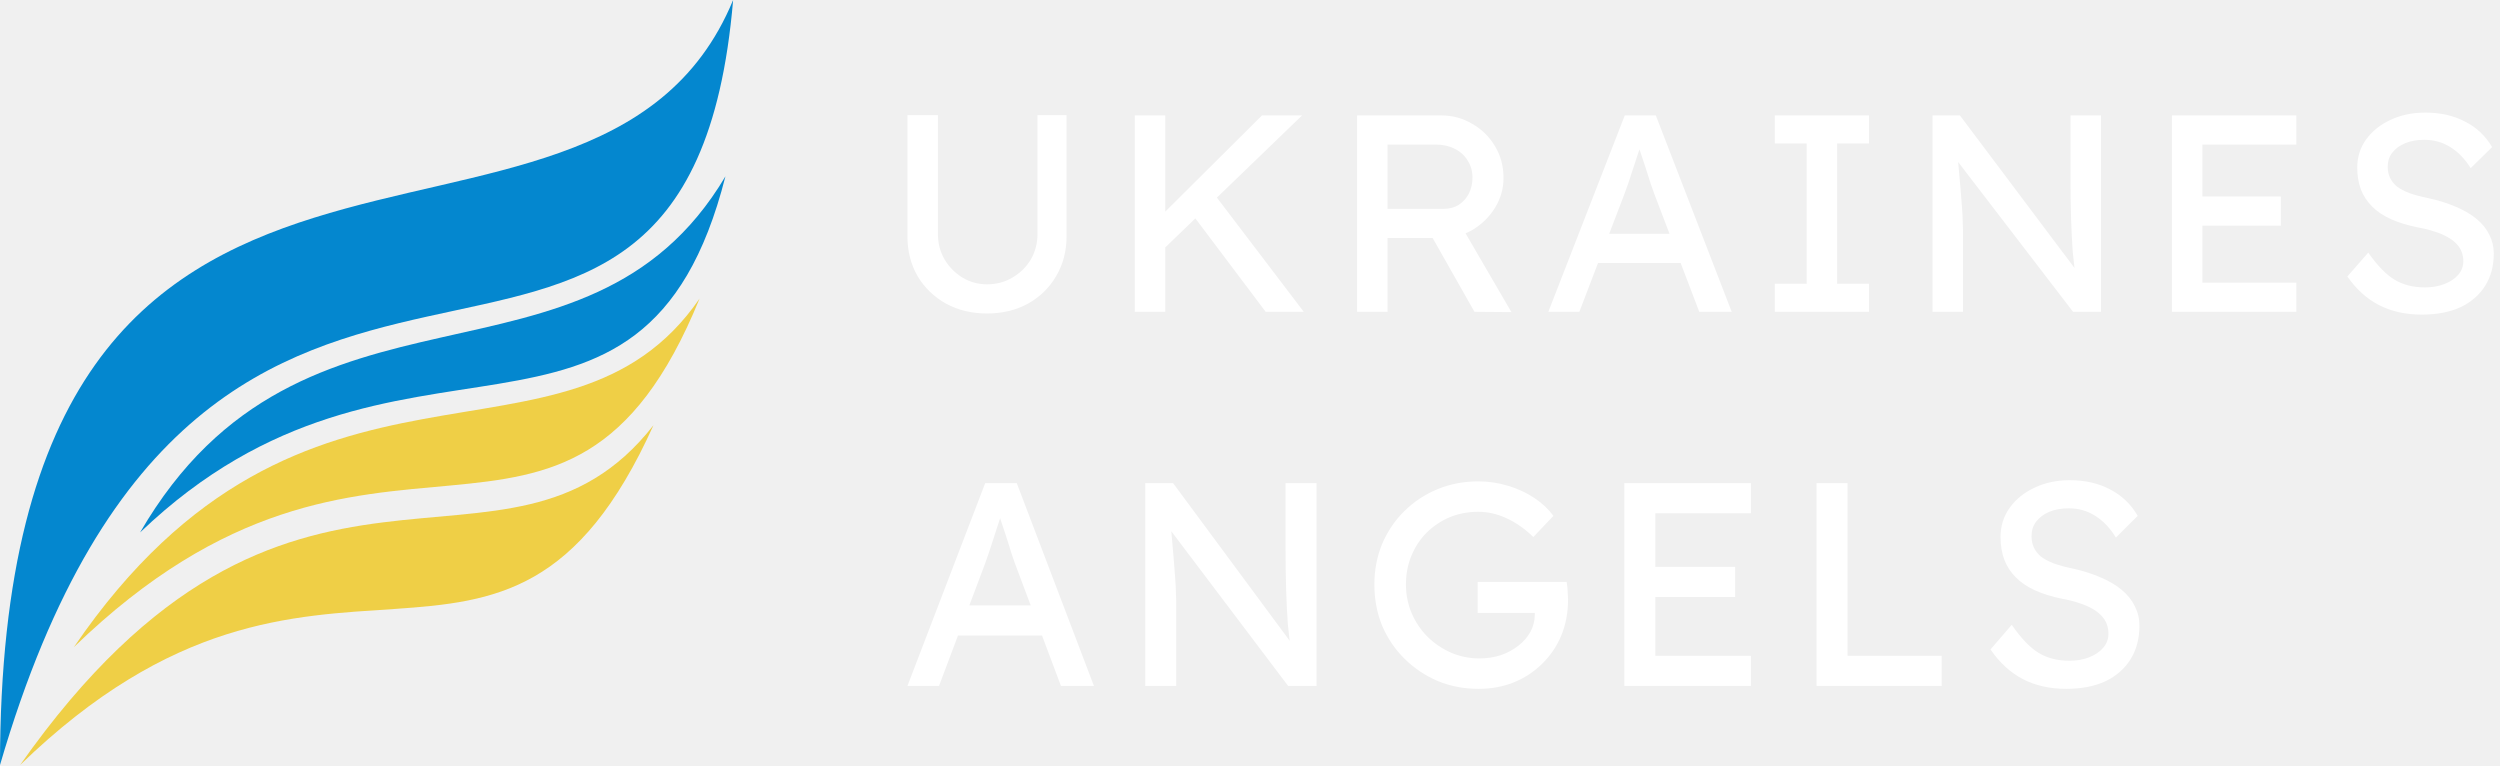
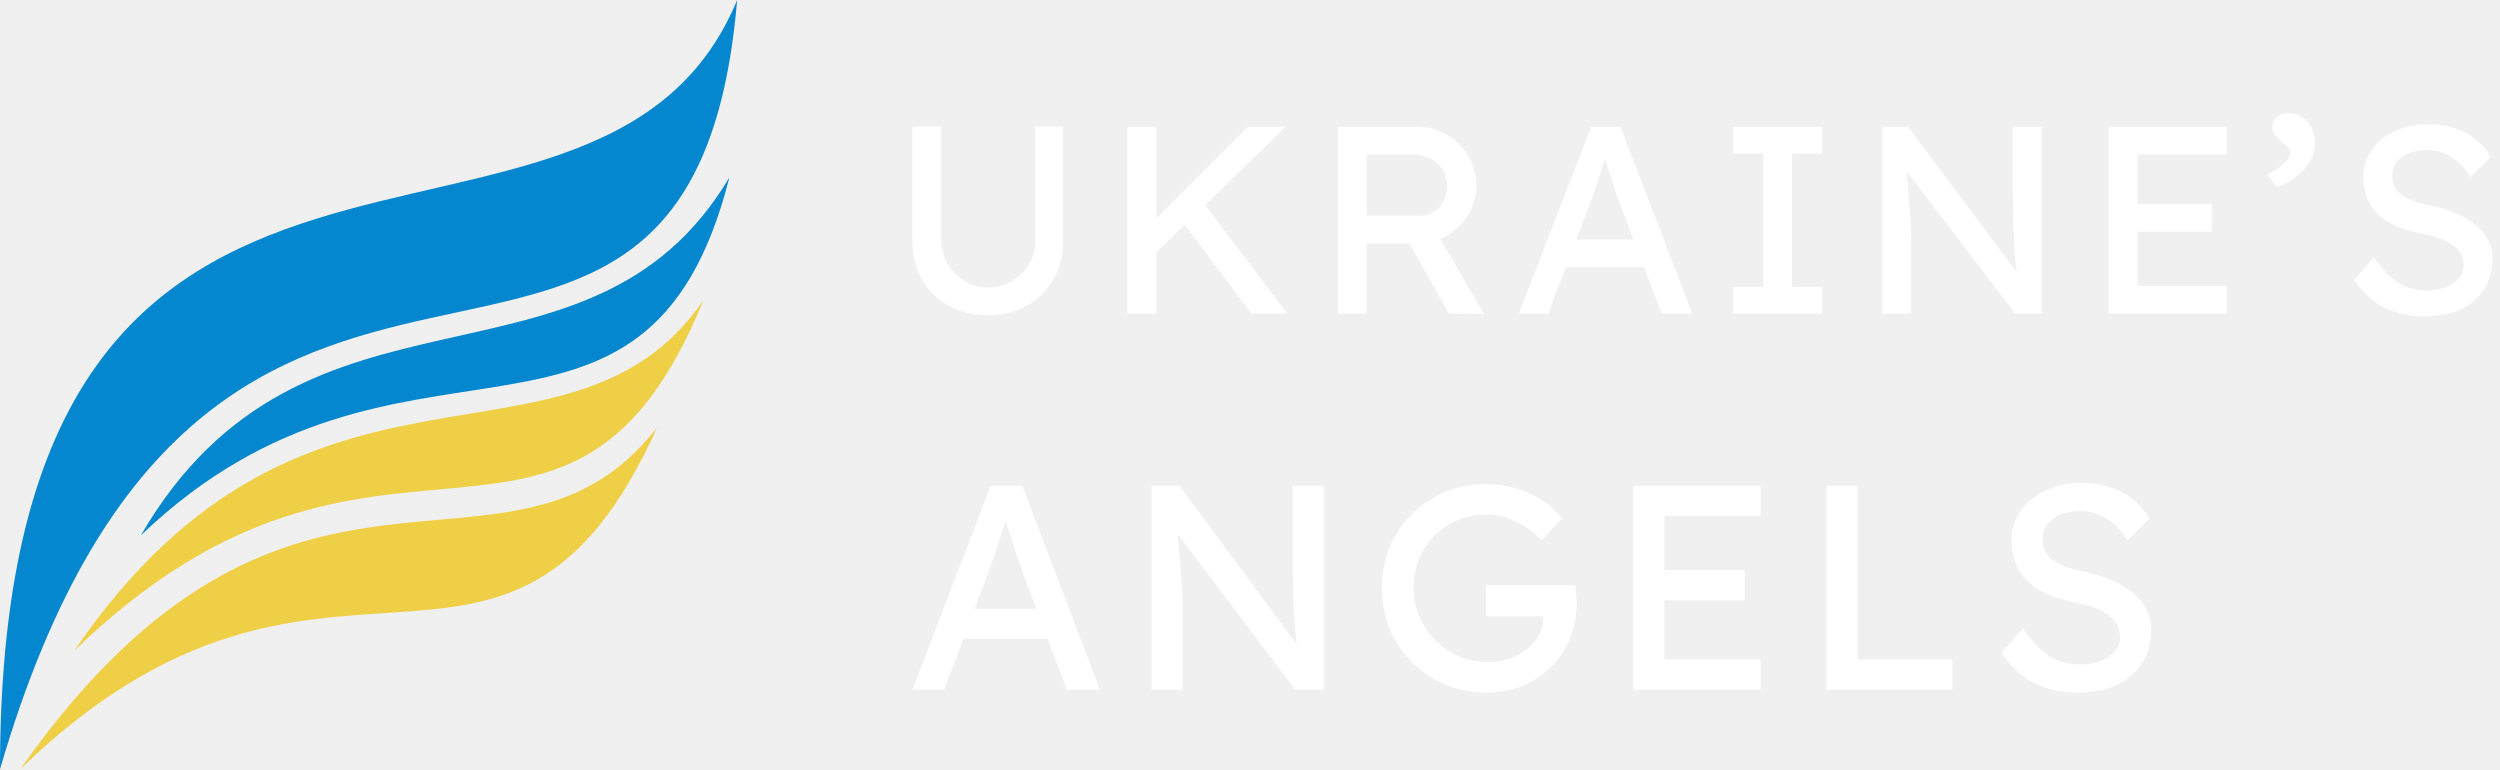
- <svg xmlns="http://www.w3.org/2000/svg" width="183" height="56" viewBox="0 0 183 56" fill="none">
-   <path d="M72.248 22.948C71.133 22.948 70.135 22.709 69.254 22.229C68.372 21.736 67.677 21.065 67.168 20.216C66.672 19.354 66.424 18.382 66.424 17.3V8.427H68.655V17.115C68.655 17.814 68.82 18.443 69.15 19.005C69.481 19.552 69.914 19.991 70.451 20.319C71.002 20.648 71.601 20.812 72.248 20.812C72.936 20.812 73.556 20.648 74.107 20.319C74.671 19.991 75.119 19.552 75.449 19.005C75.779 18.443 75.945 17.814 75.945 17.115V8.427H78.072V17.3C78.072 18.382 77.817 19.354 77.308 20.216C76.812 21.065 76.124 21.736 75.243 22.229C74.361 22.709 73.363 22.948 72.248 22.948Z" fill="white" />
-   <path d="M84.924 18.471L84.8 15.986L92.379 8.448H95.312L84.924 18.471ZM83.065 22.825V8.448H85.296V22.825H83.065ZM92.648 22.825L87.113 15.472L88.765 14.055L95.436 22.825H92.648Z" fill="white" />
-   <path d="M99.338 22.825V8.448H105.493C106.319 8.448 107.076 8.653 107.764 9.064C108.466 9.461 109.024 10.009 109.437 10.707C109.85 11.392 110.057 12.165 110.057 13.028C110.057 13.808 109.85 14.534 109.437 15.205C109.024 15.876 108.473 16.417 107.785 16.828C107.097 17.225 106.332 17.423 105.493 17.423H101.569V22.825H99.338ZM107.93 22.825L104.254 16.335L106.546 15.821L110.635 22.846L107.93 22.825ZM101.569 15.287H105.699C106.098 15.287 106.456 15.191 106.773 15C107.09 14.794 107.338 14.52 107.516 14.178C107.695 13.822 107.785 13.432 107.785 13.007C107.785 12.528 107.668 12.111 107.434 11.755C107.214 11.385 106.897 11.097 106.484 10.892C106.085 10.687 105.63 10.584 105.121 10.584H101.569V15.287Z" fill="white" />
-   <path d="M113.338 22.825L118.934 8.448H121.206L126.761 22.825H124.386L121.082 14.158C121.041 14.062 120.958 13.829 120.834 13.459C120.724 13.09 120.593 12.679 120.442 12.227C120.29 11.775 120.153 11.364 120.029 10.995C119.905 10.611 119.822 10.365 119.781 10.255L120.256 10.235C120.173 10.467 120.07 10.762 119.946 11.118C119.836 11.474 119.712 11.85 119.574 12.248C119.45 12.645 119.327 13.021 119.203 13.377C119.079 13.719 118.975 14.007 118.893 14.24L115.609 22.825H113.338ZM115.816 19.251L116.642 17.115H123.209L124.159 19.251H115.816Z" fill="white" />
-   <path d="M129.916 22.825V20.771H132.249V10.502H129.916V8.448H136.813V10.502H134.48V20.771H136.813V22.825H129.916Z" fill="white" />
-   <path d="M141.462 22.825V8.448H143.465L152.304 20.216L151.974 20.401C151.877 19.84 151.795 19.19 151.726 18.45C151.671 17.711 151.63 16.896 151.602 16.006C151.575 15.116 151.561 14.171 151.561 13.172V8.448H153.791V22.825H151.747L143.052 11.488L143.279 11.2C143.376 12.241 143.452 13.096 143.507 13.767C143.562 14.425 143.603 14.952 143.631 15.349C143.658 15.746 143.672 16.061 143.672 16.294C143.686 16.513 143.692 16.698 143.692 16.848V22.825H141.462Z" fill="white" />
-   <path d="M158.986 22.825V8.448H168.093V10.584H161.216V20.689H168.093V22.825H158.986ZM159.998 16.52V14.383H166.957V16.52H159.998Z" fill="white" />
-   <path d="M177.279 23.03C176.095 23.03 175.049 22.797 174.14 22.332C173.245 21.866 172.474 21.168 171.827 20.237L173.355 18.491C174.03 19.45 174.677 20.114 175.297 20.483C175.916 20.853 176.653 21.038 177.506 21.038C178.03 21.038 178.505 20.956 178.931 20.792C179.358 20.627 179.696 20.401 179.943 20.114C180.191 19.826 180.315 19.498 180.315 19.128C180.315 18.881 180.274 18.649 180.191 18.43C180.109 18.211 179.978 18.012 179.799 17.834C179.634 17.656 179.413 17.492 179.138 17.341C178.876 17.191 178.567 17.06 178.209 16.951C177.851 16.828 177.438 16.725 176.969 16.643C176.226 16.492 175.579 16.294 175.028 16.047C174.478 15.801 174.016 15.493 173.645 15.123C173.273 14.753 172.997 14.336 172.818 13.87C172.639 13.391 172.55 12.857 172.55 12.268C172.55 11.488 172.77 10.796 173.211 10.194C173.651 9.591 174.243 9.119 174.987 8.776C175.744 8.42 176.591 8.242 177.527 8.242C178.642 8.242 179.613 8.461 180.439 8.9C181.279 9.324 181.94 9.947 182.422 10.769L180.852 12.309C180.439 11.638 179.943 11.125 179.365 10.769C178.801 10.413 178.167 10.235 177.465 10.235C176.928 10.235 176.46 10.317 176.061 10.481C175.662 10.646 175.345 10.878 175.111 11.18C174.891 11.467 174.78 11.809 174.78 12.206C174.78 12.494 174.835 12.761 174.946 13.007C175.056 13.24 175.221 13.452 175.441 13.644C175.675 13.822 175.985 13.986 176.371 14.137C176.756 14.274 177.217 14.397 177.754 14.507C178.511 14.671 179.186 14.883 179.778 15.143C180.37 15.39 180.873 15.684 181.286 16.027C181.699 16.369 182.009 16.752 182.215 17.177C182.435 17.601 182.545 18.06 182.545 18.553C182.545 19.47 182.332 20.264 181.905 20.935C181.478 21.606 180.873 22.127 180.088 22.496C179.303 22.852 178.367 23.03 177.279 23.03Z" fill="white" />
-   <path d="M66.424 50.212L72.117 35.364H74.427L80.077 50.212H77.662L74.301 41.261C74.259 41.162 74.175 40.921 74.049 40.539C73.937 40.158 73.804 39.733 73.65 39.267C73.496 38.8 73.356 38.376 73.23 37.994C73.104 37.598 73.02 37.343 72.978 37.23L73.461 37.209C73.377 37.45 73.272 37.754 73.146 38.121C73.034 38.489 72.908 38.878 72.768 39.288C72.642 39.698 72.516 40.087 72.389 40.455C72.263 40.808 72.159 41.105 72.074 41.346L68.735 50.212H66.424ZM68.945 46.521L69.785 44.315H76.464L77.431 46.521H68.945Z" fill="white" />
-   <path d="M83.832 50.212V35.364H85.869L94.859 47.518L94.523 47.709C94.425 47.129 94.341 46.458 94.271 45.694C94.215 44.93 94.173 44.089 94.145 43.17C94.117 42.251 94.103 41.275 94.103 40.242V35.364H96.371V50.212H94.292L85.449 38.503L85.68 38.206C85.778 39.281 85.855 40.165 85.911 40.858C85.967 41.536 86.009 42.081 86.037 42.491C86.065 42.901 86.079 43.226 86.079 43.467C86.093 43.693 86.1 43.884 86.1 44.039V50.212H83.832Z" fill="white" />
-   <path d="M108.229 50.424C107.165 50.424 106.17 50.233 105.246 49.852C104.322 49.456 103.51 48.911 102.81 48.218C102.11 47.525 101.564 46.719 101.171 45.8C100.793 44.867 100.604 43.863 100.604 42.788C100.604 41.727 100.793 40.737 101.171 39.818C101.564 38.899 102.103 38.1 102.789 37.421C103.489 36.728 104.301 36.191 105.225 35.809C106.149 35.427 107.144 35.236 108.208 35.236C108.95 35.236 109.671 35.342 110.371 35.554C111.086 35.767 111.73 36.064 112.304 36.446C112.878 36.827 113.347 37.266 113.711 37.761L112.241 39.309C111.611 38.701 110.953 38.241 110.266 37.93C109.594 37.619 108.908 37.464 108.208 37.464C107.452 37.464 106.752 37.598 106.107 37.867C105.477 38.135 104.917 38.51 104.427 38.991C103.951 39.472 103.58 40.037 103.314 40.688C103.048 41.324 102.915 42.024 102.915 42.788C102.915 43.523 103.055 44.223 103.335 44.888C103.615 45.538 104 46.111 104.49 46.606C104.994 47.101 105.568 47.49 106.212 47.773C106.871 48.056 107.564 48.197 108.292 48.197C108.838 48.197 109.356 48.119 109.846 47.964C110.336 47.794 110.77 47.561 111.149 47.264C111.527 46.967 111.821 46.627 112.031 46.245C112.241 45.849 112.346 45.432 112.346 44.994V44.57L112.661 44.867H108.166V42.597H114.677C114.705 42.752 114.726 42.908 114.74 43.064C114.754 43.205 114.761 43.346 114.761 43.488C114.775 43.615 114.782 43.742 114.782 43.87C114.782 44.846 114.614 45.736 114.278 46.542C113.942 47.334 113.473 48.02 112.871 48.6C112.283 49.18 111.59 49.632 110.791 49.958C110.007 50.269 109.153 50.424 108.229 50.424Z" fill="white" />
-   <path d="M118.903 50.212V35.364H128.166V37.57H121.171V48.006H128.166V50.212H118.903ZM119.932 43.7V41.494H127.011V43.7H119.932Z" fill="white" />
-   <path d="M132.972 50.212V35.364H135.241V48.006H142.13V50.212H132.972Z" fill="white" />
-   <path d="M151.25 50.424C150.046 50.424 148.981 50.184 148.057 49.703C147.147 49.222 146.363 48.501 145.705 47.539L147.259 45.736C147.945 46.726 148.603 47.412 149.233 47.794C149.864 48.176 150.613 48.367 151.481 48.367C152.013 48.367 152.496 48.282 152.93 48.112C153.364 47.942 153.707 47.709 153.959 47.412C154.212 47.115 154.338 46.776 154.338 46.394C154.338 46.139 154.296 45.899 154.212 45.673C154.128 45.447 153.994 45.241 153.812 45.058C153.644 44.874 153.42 44.704 153.14 44.548C152.874 44.393 152.559 44.259 152.195 44.145C151.831 44.018 151.411 43.912 150.935 43.827C150.179 43.672 149.521 43.467 148.96 43.212C148.4 42.958 147.931 42.639 147.553 42.258C147.175 41.876 146.895 41.444 146.713 40.964C146.531 40.469 146.44 39.917 146.44 39.309C146.44 38.503 146.664 37.789 147.112 37.167C147.56 36.544 148.162 36.057 148.918 35.703C149.689 35.335 150.55 35.151 151.502 35.151C152.636 35.151 153.623 35.378 154.464 35.83C155.318 36.269 155.99 36.912 156.48 37.761L154.884 39.352C154.464 38.659 153.959 38.128 153.371 37.761C152.797 37.393 152.153 37.209 151.439 37.209C150.893 37.209 150.417 37.294 150.011 37.464C149.605 37.633 149.283 37.874 149.044 38.185C148.82 38.482 148.708 38.835 148.708 39.245C148.708 39.542 148.764 39.818 148.876 40.073C148.988 40.313 149.156 40.532 149.381 40.73C149.619 40.914 149.934 41.084 150.326 41.239C150.718 41.381 151.187 41.508 151.733 41.621C152.503 41.791 153.189 42.01 153.791 42.279C154.394 42.533 154.905 42.837 155.325 43.191C155.745 43.544 156.06 43.94 156.27 44.379C156.494 44.817 156.606 45.291 156.606 45.8C156.606 46.748 156.389 47.568 155.955 48.261C155.521 48.953 154.905 49.491 154.107 49.873C153.308 50.24 152.356 50.424 151.25 50.424Z" fill="white" />
-   <path d="M53.665 0C43.444 24.726 0 -0.9 0 56C15.316 3.406 50.296 39.697 53.665 0Z" fill="#0487CF" />
-   <path d="M53.102 12.908C42.882 30.139 22.179 18.429 10.254 38.975C29.166 20.859 47.044 36.767 53.102 12.908Z" fill="#0487CF" />
-   <path d="M51.209 21.855C41.42 36.104 22.292 22.619 5.408 47.37C27.593 25.873 41.426 45.825 51.209 21.855Z" fill="#EFCF46" />
-   <path d="M47.832 31.132C37.032 44.94 21.171 27.999 1.469 56C23.654 34.502 36.919 55.324 47.832 31.132Z" fill="#EFCF46" />
+ <svg xmlns="http://www.w3.org/2000/svg" width="130" height="40" viewBox="0 0 130 40" fill="none">
+   <path d="M47.446 35.866L51.512 25.26H53.162L57.198 35.866H55.473L53.072 29.472C53.042 29.401 52.982 29.23 52.892 28.957C52.812 28.684 52.717 28.381 52.607 28.048C52.497 27.715 52.397 27.411 52.307 27.139C52.217 26.856 52.157 26.674 52.127 26.593L52.472 26.578C52.412 26.75 52.337 26.967 52.247 27.23C52.167 27.492 52.077 27.77 51.977 28.063C51.887 28.356 51.797 28.634 51.707 28.896C51.617 29.149 51.542 29.361 51.482 29.533L49.096 35.866H47.446ZM49.246 33.23L49.846 31.654H54.617L55.308 33.23H49.246Z" fill="white" />
+   <path d="M59.88 35.866V25.26H61.335L67.757 33.942L67.516 34.078C67.446 33.664 67.386 33.184 67.336 32.639C67.296 32.093 67.266 31.492 67.246 30.836C67.226 30.179 67.216 29.482 67.216 28.745V25.26H68.837V35.866H67.351L61.035 27.502L61.2 27.29C61.27 28.058 61.325 28.689 61.365 29.184C61.405 29.669 61.435 30.058 61.455 30.351C61.475 30.644 61.485 30.876 61.485 31.048C61.495 31.209 61.5 31.346 61.5 31.457V35.866H59.88Z" fill="white" />
+   <path d="M77.306 36.017C76.546 36.017 75.836 35.881 75.176 35.608C74.516 35.326 73.936 34.937 73.436 34.442C72.935 33.947 72.545 33.371 72.265 32.715C71.995 32.048 71.86 31.331 71.86 30.563C71.86 29.805 71.995 29.098 72.265 28.442C72.545 27.785 72.93 27.215 73.421 26.73C73.921 26.235 74.501 25.851 75.161 25.578C75.821 25.305 76.531 25.169 77.291 25.169C77.822 25.169 78.337 25.245 78.837 25.396C79.347 25.548 79.807 25.76 80.217 26.033C80.627 26.305 80.962 26.619 81.222 26.972L80.172 28.078C79.722 27.644 79.252 27.316 78.762 27.093C78.282 26.871 77.791 26.76 77.291 26.76C76.751 26.76 76.251 26.856 75.791 27.048C75.341 27.24 74.941 27.507 74.591 27.851C74.251 28.194 73.986 28.598 73.796 29.063C73.606 29.517 73.511 30.017 73.511 30.563C73.511 31.088 73.611 31.588 73.811 32.063C74.011 32.528 74.286 32.937 74.636 33.29C74.996 33.644 75.406 33.922 75.866 34.124C76.336 34.326 76.831 34.427 77.351 34.427C77.742 34.427 78.112 34.371 78.462 34.26C78.812 34.139 79.122 33.972 79.392 33.76C79.662 33.548 79.872 33.305 80.022 33.033C80.172 32.75 80.247 32.452 80.247 32.139V31.836L80.472 32.048H77.261V30.427H81.912C81.932 30.538 81.947 30.649 81.957 30.76C81.967 30.861 81.972 30.962 81.972 31.063C81.982 31.154 81.987 31.245 81.987 31.336C81.987 32.033 81.867 32.669 81.627 33.245C81.387 33.81 81.052 34.3 80.622 34.715C80.202 35.129 79.707 35.452 79.137 35.684C78.577 35.906 77.966 36.017 77.306 36.017Z" fill="white" />
+   <path d="M84.931 35.866V25.26H91.547V26.836H86.551V34.29H91.547V35.866H84.931ZM85.666 31.215V29.639H90.722V31.215H85.666Z" fill="white" />
+   <path d="M94.98 35.866V25.26H96.6V34.29H101.521V35.866H94.98Z" fill="white" />
+   <path d="M108.036 36.017C107.175 36.017 106.415 35.846 105.755 35.502C105.105 35.159 104.545 34.644 104.075 33.957L105.185 32.669C105.675 33.376 106.145 33.866 106.595 34.139C107.045 34.411 107.581 34.548 108.201 34.548C108.581 34.548 108.926 34.487 109.236 34.366C109.546 34.245 109.791 34.078 109.971 33.866C110.151 33.654 110.241 33.411 110.241 33.139C110.241 32.957 110.211 32.785 110.151 32.623C110.091 32.462 109.996 32.316 109.866 32.184C109.746 32.053 109.586 31.932 109.386 31.82C109.196 31.709 108.971 31.613 108.711 31.533C108.451 31.442 108.151 31.366 107.811 31.305C107.271 31.194 106.8 31.048 106.4 30.866C106 30.684 105.665 30.457 105.395 30.184C105.125 29.911 104.925 29.603 104.795 29.26C104.665 28.906 104.6 28.512 104.6 28.078C104.6 27.502 104.76 26.992 105.08 26.548C105.4 26.103 105.83 25.755 106.37 25.502C106.92 25.24 107.536 25.108 108.216 25.108C109.026 25.108 109.731 25.27 110.331 25.593C110.941 25.906 111.421 26.366 111.771 26.972L110.631 28.108C110.331 27.613 109.971 27.235 109.551 26.972C109.141 26.709 108.681 26.578 108.171 26.578C107.781 26.578 107.441 26.639 107.15 26.76C106.86 26.881 106.63 27.053 106.46 27.275C106.3 27.487 106.22 27.74 106.22 28.033C106.22 28.245 106.26 28.442 106.34 28.624C106.42 28.795 106.54 28.952 106.7 29.093C106.87 29.225 107.095 29.346 107.376 29.457C107.656 29.558 107.991 29.649 108.381 29.73C108.931 29.851 109.421 30.007 109.851 30.199C110.281 30.381 110.646 30.598 110.946 30.851C111.246 31.103 111.471 31.386 111.621 31.699C111.781 32.012 111.861 32.351 111.861 32.715C111.861 33.391 111.706 33.977 111.396 34.472C111.086 34.967 110.646 35.351 110.076 35.623C109.506 35.886 108.826 36.017 108.036 36.017Z" fill="white" />
+   <path d="M51.36 16.395C50.611 16.395 49.94 16.233 49.347 15.909C48.755 15.575 48.288 15.122 47.946 14.548C47.612 13.965 47.446 13.308 47.446 12.577V6.581H48.945V12.453C48.945 12.924 49.056 13.35 49.278 13.729C49.5 14.1 49.792 14.396 50.153 14.618C50.523 14.84 50.925 14.951 51.36 14.951C51.823 14.951 52.239 14.84 52.609 14.618C52.989 14.396 53.289 14.1 53.511 13.729C53.734 13.35 53.845 12.924 53.845 12.453V6.581H55.274V12.577C55.274 13.308 55.103 13.965 54.761 14.548C54.428 15.122 53.965 15.575 53.373 15.909C52.781 16.233 52.11 16.395 51.36 16.395Z" fill="white" />
+   <path d="M59.88 13.369L59.796 11.689L64.89 6.595H66.861L59.88 13.369ZM58.63 16.311V6.595H60.129V16.311H58.63ZM65.071 16.311L61.351 11.342L62.461 10.384L66.945 16.311H65.071Z" fill="white" />
+   <path d="M69.568 16.311V6.595H73.704C74.259 6.595 74.768 6.734 75.231 7.011C75.703 7.28 76.077 7.65 76.355 8.122C76.633 8.585 76.771 9.107 76.771 9.69C76.771 10.218 76.633 10.708 76.355 11.162C76.077 11.615 75.707 11.981 75.245 12.258C74.782 12.527 74.268 12.661 73.704 12.661H71.067V16.311H69.568ZM75.342 16.311L72.871 11.925L74.412 11.578L77.16 16.325L75.342 16.311ZM71.067 11.217H73.843C74.111 11.217 74.352 11.152 74.564 11.023C74.777 10.884 74.944 10.699 75.064 10.468C75.184 10.227 75.245 9.963 75.245 9.676C75.245 9.353 75.166 9.07 75.009 8.83C74.861 8.58 74.648 8.386 74.37 8.247C74.102 8.108 73.796 8.039 73.454 8.039H71.067V11.217Z" fill="white" />
+   <path d="M78.977 16.311L82.738 6.595H84.265L87.999 16.311H86.402L84.181 10.454C84.154 10.389 84.098 10.232 84.015 9.982C83.941 9.732 83.853 9.454 83.751 9.149C83.649 8.844 83.557 8.566 83.474 8.316C83.39 8.057 83.335 7.891 83.307 7.817L83.626 7.803C83.571 7.96 83.501 8.159 83.418 8.4C83.344 8.64 83.261 8.895 83.168 9.163C83.085 9.431 83.002 9.686 82.918 9.926C82.835 10.158 82.766 10.352 82.71 10.509L80.503 16.311H78.977ZM80.642 13.896L81.197 12.453H85.611L86.25 13.896H80.642Z" fill="white" />
+   <path d="M90.119 16.311V14.923H91.687V7.983H90.119V6.595H94.755V7.983H93.186V14.923H94.755V16.311H90.119Z" fill="white" />
+   <path d="M97.879 16.311V6.595H99.225L105.166 14.548L104.944 14.673C104.879 14.294 104.824 13.854 104.777 13.355C104.74 12.855 104.713 12.304 104.694 11.703C104.676 11.101 104.666 10.463 104.666 9.788V6.595H106.165V16.311H104.791L98.948 8.649L99.1 8.455C99.165 9.158 99.216 9.737 99.253 10.19C99.29 10.634 99.318 10.991 99.337 11.259C99.355 11.527 99.364 11.74 99.364 11.897C99.374 12.045 99.378 12.17 99.378 12.272V16.311H97.879Z" fill="white" />
+   <path d="M109.657 16.311V6.595H115.778V8.039H111.156V14.868H115.778V16.311H109.657ZM110.337 12.05V10.606H115.014V12.05H110.337Z" fill="white" />
+   <path d="M118.399 9.718L117.871 9.08C118.232 8.913 118.528 8.723 118.759 8.511C118.991 8.298 119.106 8.113 119.106 7.955C119.106 7.835 119.056 7.729 118.954 7.636C118.852 7.534 118.759 7.451 118.676 7.386C118.473 7.22 118.334 7.081 118.26 6.97C118.195 6.859 118.163 6.743 118.163 6.623C118.163 6.401 118.241 6.225 118.399 6.095C118.556 5.957 118.759 5.887 119.009 5.887C119.268 5.887 119.5 5.957 119.703 6.095C119.916 6.225 120.083 6.405 120.203 6.637C120.323 6.868 120.383 7.141 120.383 7.456C120.383 7.696 120.333 7.932 120.231 8.164C120.129 8.395 119.986 8.612 119.8 8.816C119.625 9.019 119.416 9.2 119.176 9.357C118.935 9.515 118.676 9.635 118.399 9.718Z" fill="white" />
+   <path d="M126.071 16.45C125.275 16.45 124.572 16.293 123.961 15.978C123.36 15.663 122.842 15.191 122.407 14.562L123.434 13.383C123.887 14.03 124.322 14.479 124.739 14.729C125.155 14.979 125.65 15.104 126.224 15.104C126.575 15.104 126.895 15.048 127.181 14.937C127.468 14.826 127.695 14.673 127.862 14.479C128.028 14.285 128.111 14.063 128.111 13.813C128.111 13.646 128.084 13.489 128.028 13.341C127.973 13.193 127.885 13.059 127.764 12.938C127.653 12.818 127.505 12.707 127.32 12.605C127.144 12.503 126.936 12.415 126.696 12.341C126.455 12.258 126.177 12.189 125.863 12.133C125.363 12.031 124.928 11.897 124.558 11.731C124.188 11.564 123.878 11.356 123.628 11.106C123.378 10.856 123.193 10.574 123.073 10.259C122.953 9.936 122.892 9.575 122.892 9.177C122.892 8.649 123.041 8.182 123.337 7.775C123.633 7.368 124.031 7.049 124.53 6.817C125.039 6.577 125.608 6.456 126.238 6.456C126.987 6.456 127.639 6.604 128.195 6.9C128.759 7.187 129.203 7.608 129.527 8.164L128.472 9.205C128.195 8.751 127.862 8.404 127.473 8.164C127.094 7.923 126.668 7.803 126.196 7.803C125.835 7.803 125.52 7.858 125.252 7.969C124.984 8.08 124.771 8.238 124.614 8.441C124.466 8.635 124.392 8.867 124.392 9.135C124.392 9.329 124.429 9.51 124.503 9.676C124.577 9.834 124.688 9.977 124.836 10.107C124.993 10.227 125.201 10.338 125.46 10.44C125.719 10.532 126.029 10.616 126.39 10.69C126.899 10.801 127.353 10.944 127.751 11.12C128.148 11.287 128.486 11.486 128.764 11.717C129.041 11.948 129.25 12.207 129.388 12.494C129.536 12.781 129.61 13.091 129.61 13.424C129.61 14.044 129.467 14.581 129.18 15.034C128.893 15.488 128.486 15.839 127.959 16.089C127.431 16.33 126.802 16.45 126.071 16.45Z" fill="white" />
+   <path d="M38.332 0C31.031 17.662 0 -0.643 0 40C10.94 2.433 35.926 28.355 38.332 0Z" fill="#0487CF" />
+   <path d="M37.93 9.22C30.63 21.528 15.842 13.164 7.324 27.839C20.833 14.899 33.603 26.262 37.93 9.22Z" fill="#0487CF" />
+   <path d="M36.578 15.61C29.586 25.788 15.923 16.156 3.863 33.836C19.709 18.48 29.59 32.732 36.578 15.61Z" fill="#EFCF46" />
+   <path d="M34.166 22.237C26.451 32.1 15.122 19.999 1.05 40C16.896 24.645 26.371 39.517 34.166 22.237Z" fill="#EFCF46" />
</svg>
